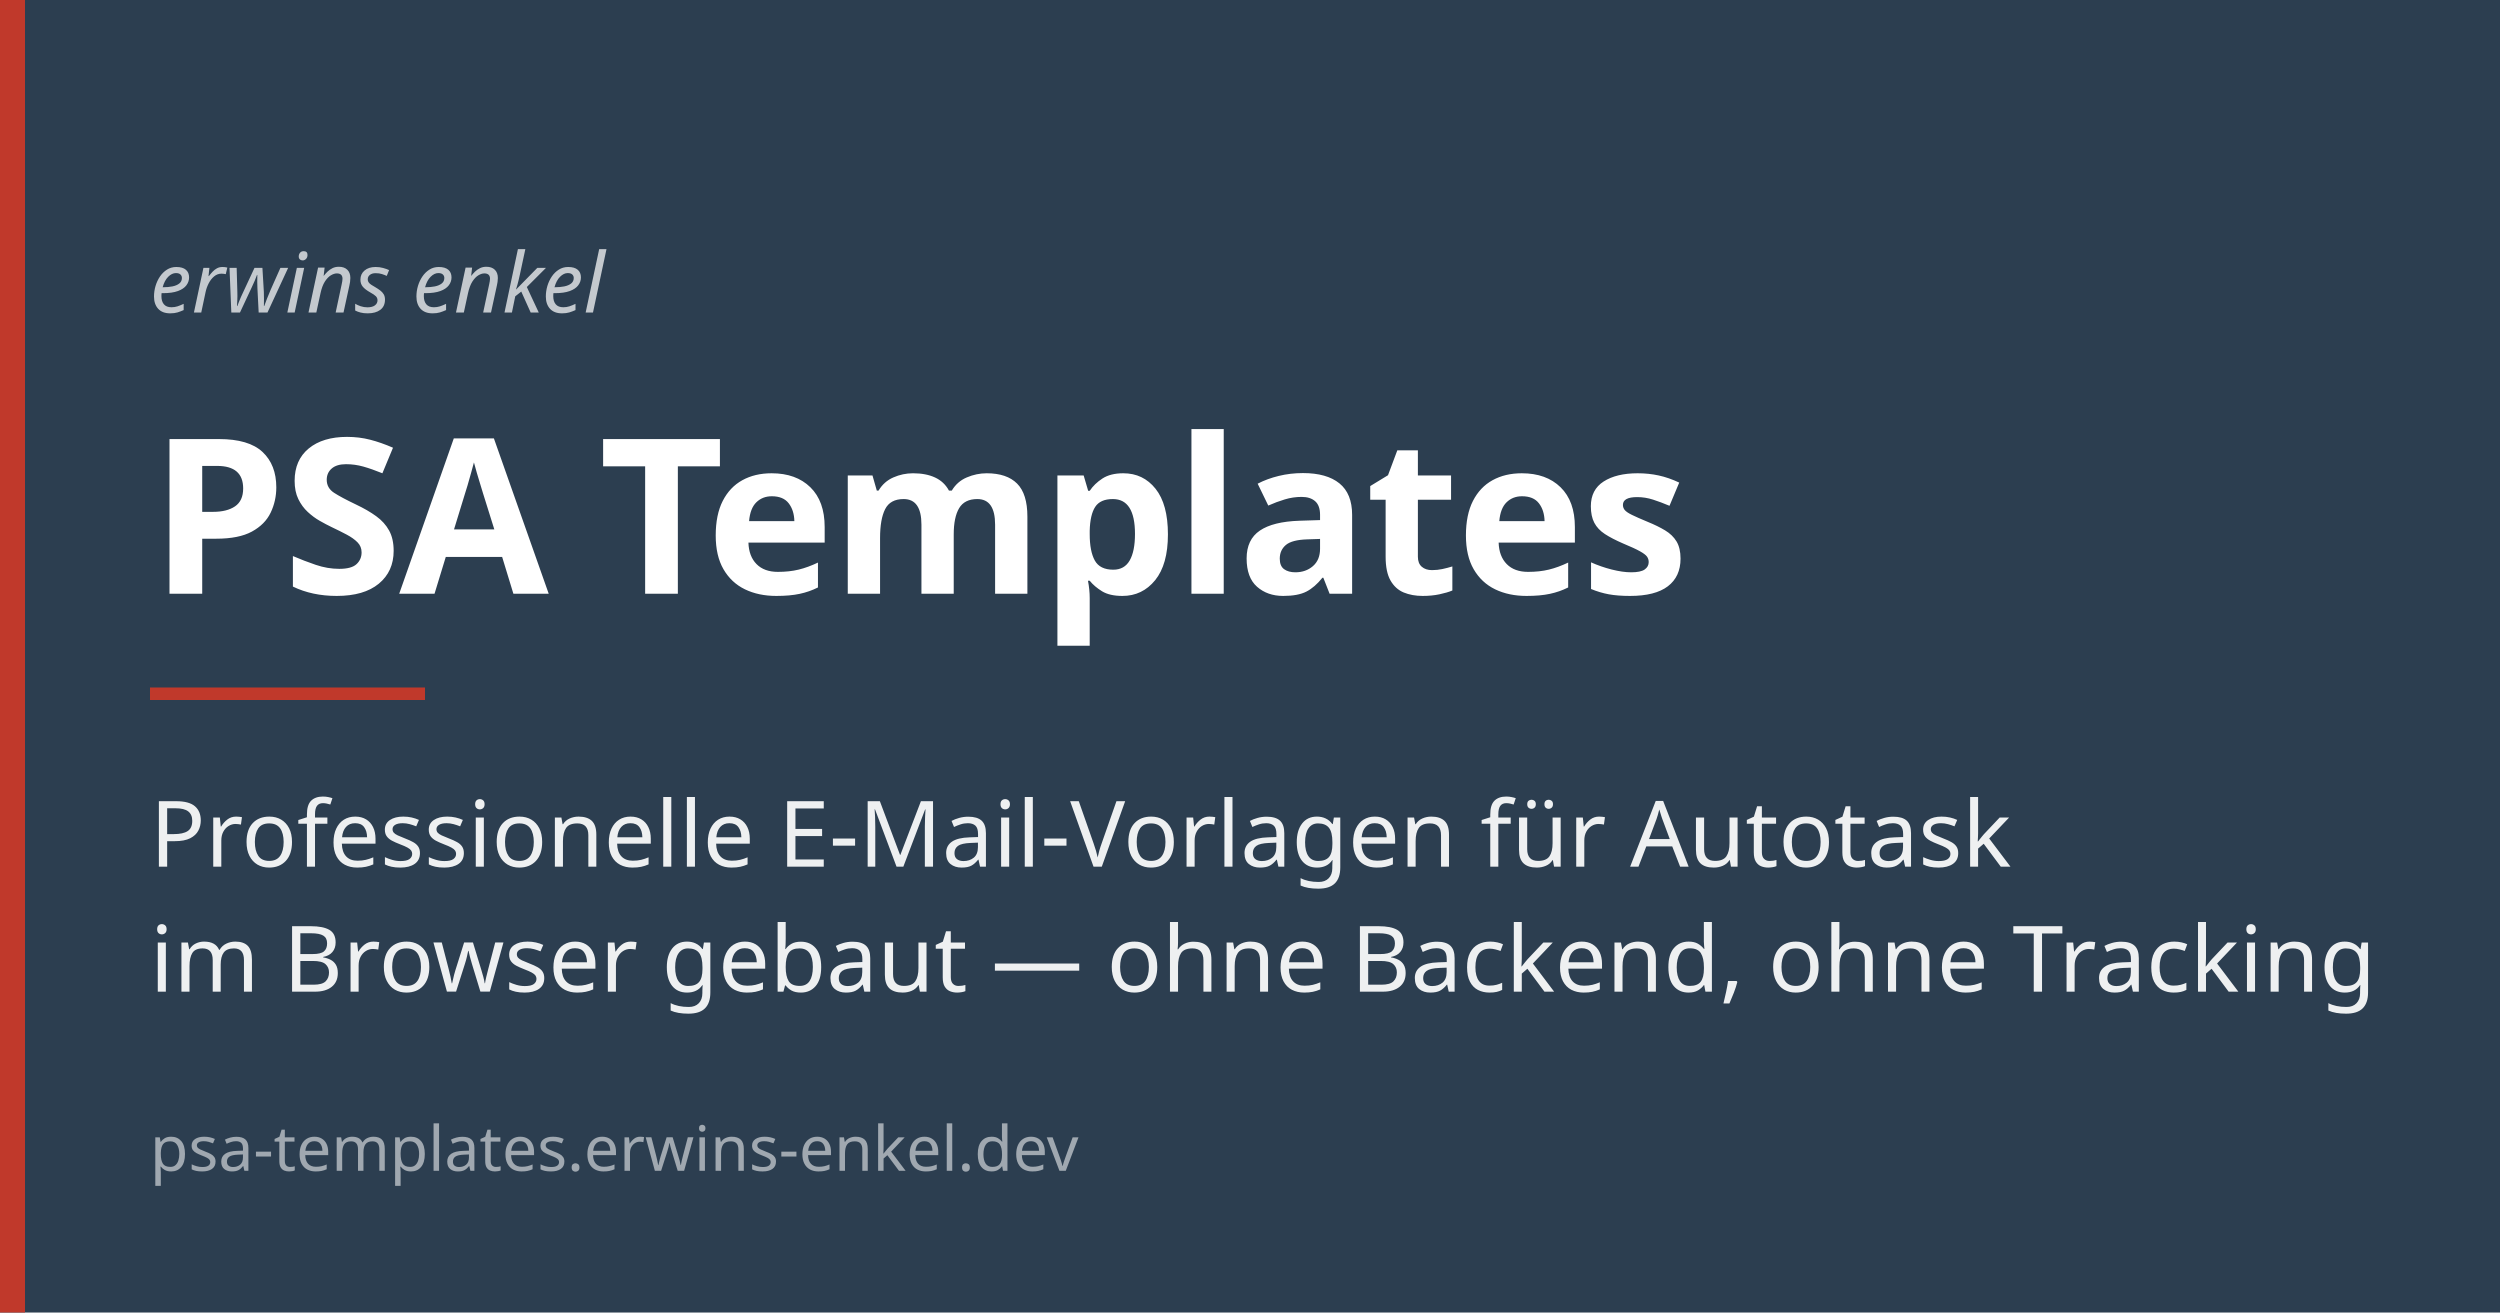
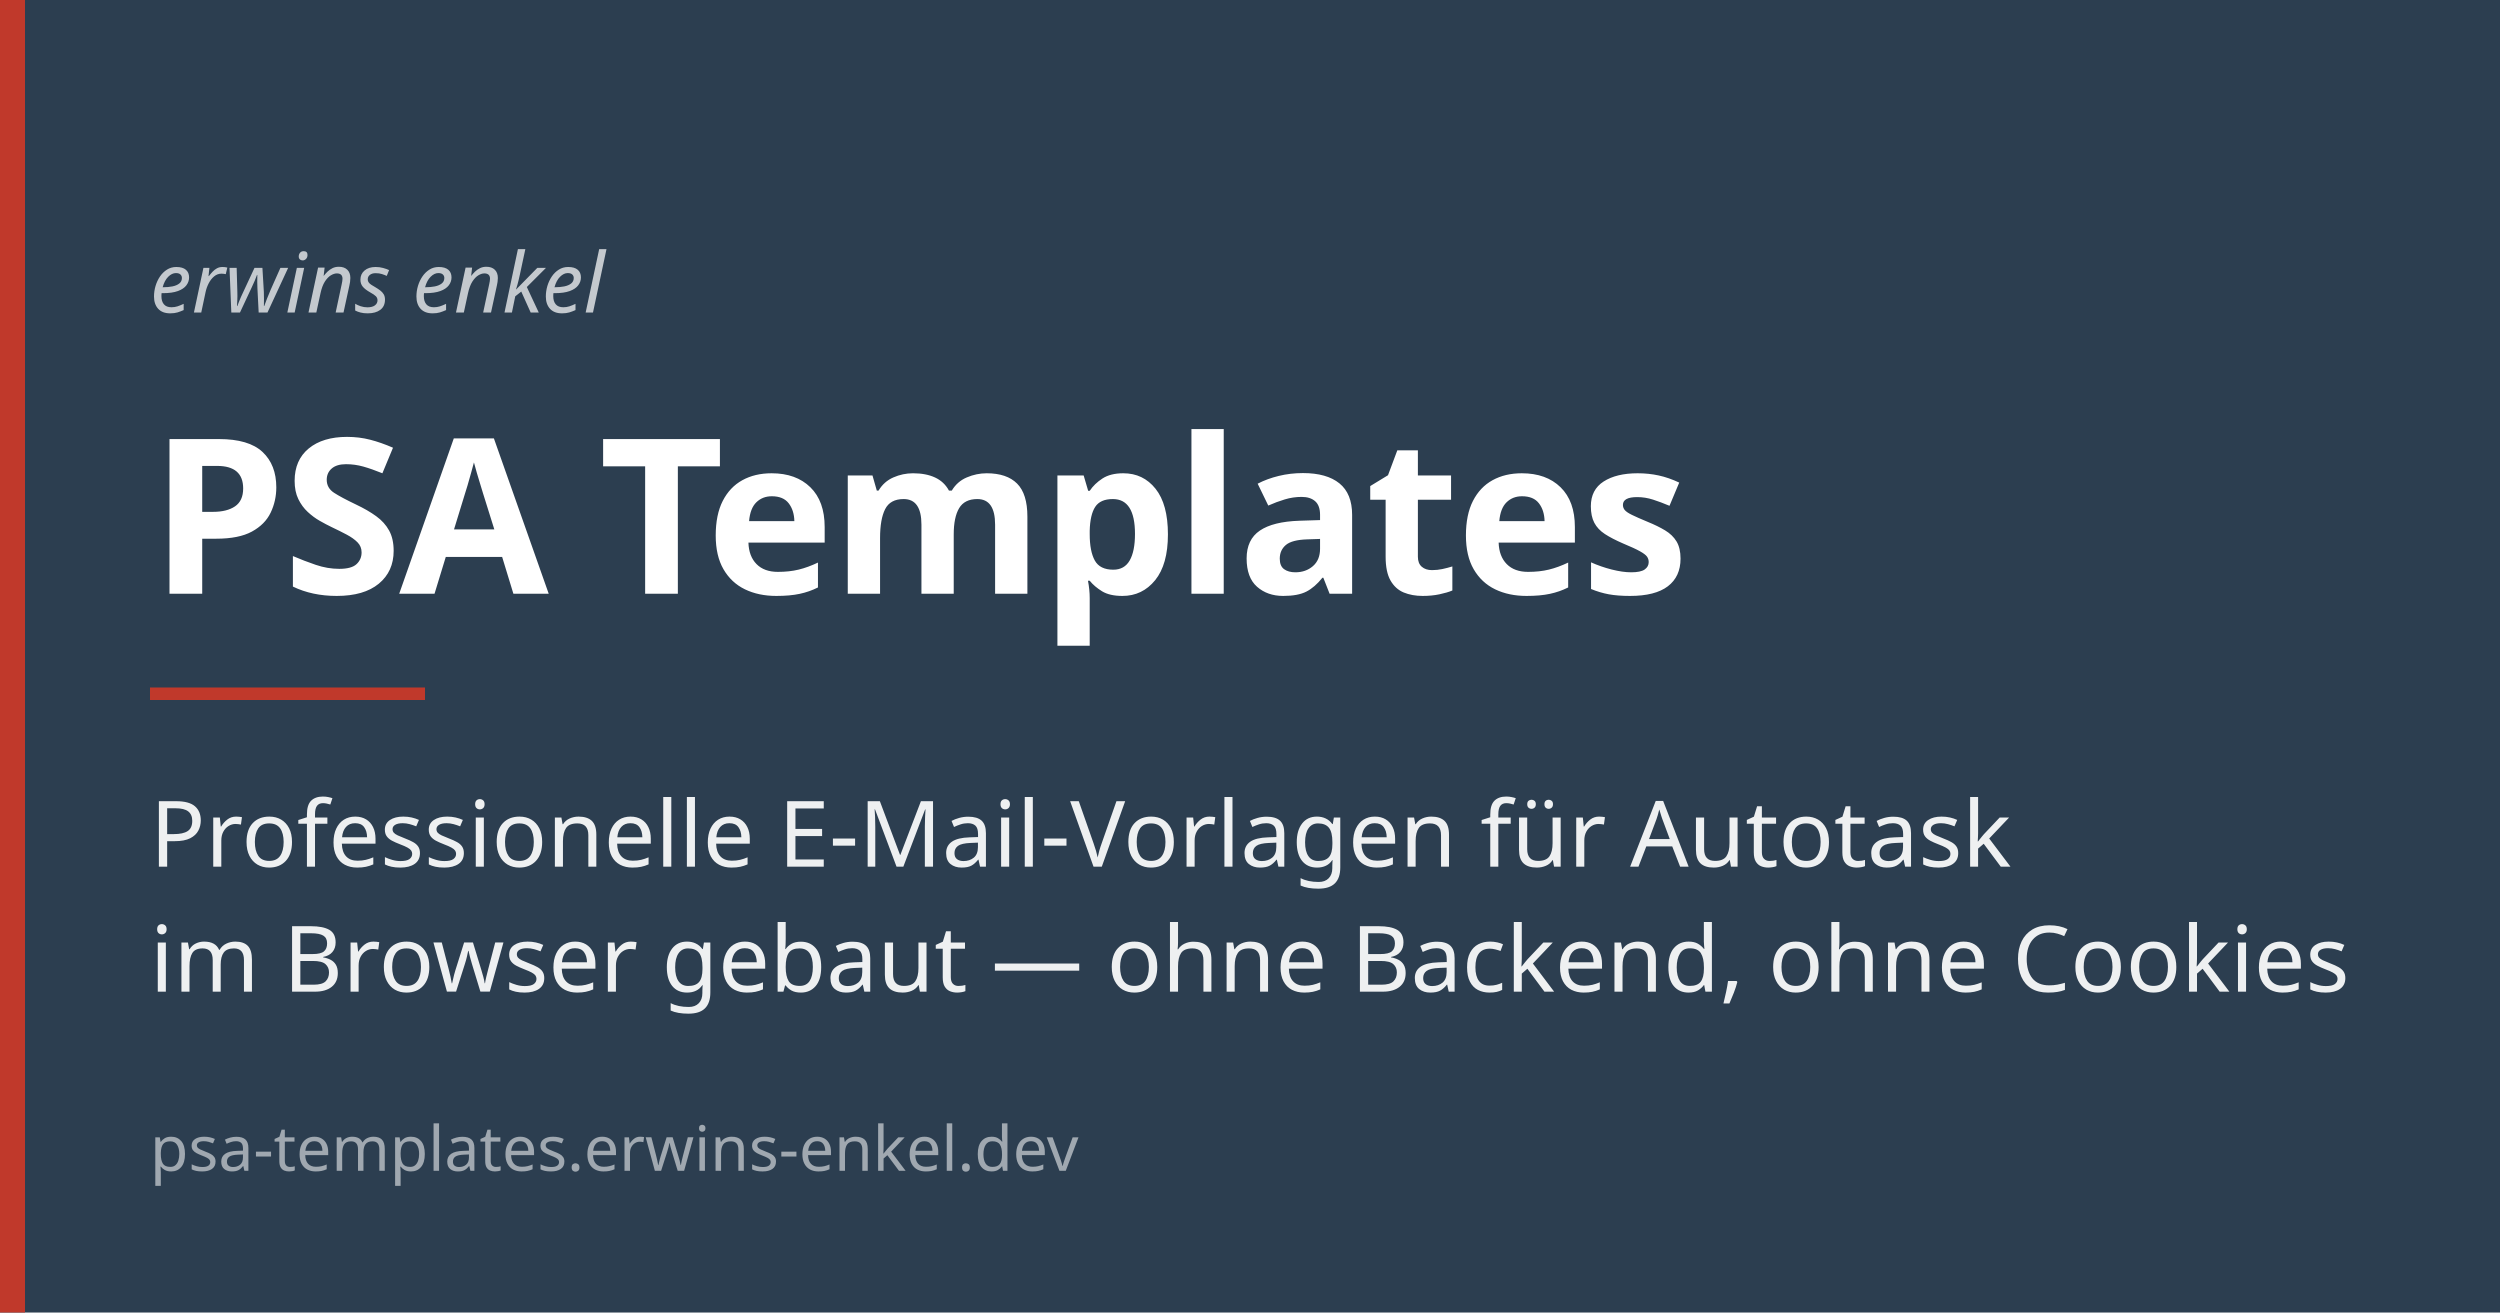
<svg xmlns="http://www.w3.org/2000/svg" width="1200" height="630" viewBox="0 0 1200 630">
  <rect width="1200" height="630" fill="#2c3e50" />
  <rect x="0" y="0" width="12" height="630" fill="#c0392b" />
  <g font-family="sans-serif">
    <text x="72" y="150" font-size="40" font-style="italic" font-weight="400" fill="#ffffff" opacity="0.72">erwins enkel</text>
    <text x="72" y="285" font-size="104" font-weight="700" fill="#ffffff" letter-spacing="-1.5">PSA Templates</text>
    <rect x="72" y="330" width="132" height="6" fill="#c0392b" />
    <text x="72" y="416" font-size="44" font-weight="400" fill="#ffffff" opacity="0.92">
      Professionelle E-Mail-Vorlagen für Autotask
    </text>
    <text x="72" y="476" font-size="44" font-weight="400" fill="#ffffff" opacity="0.92">
-       im Browser gebaut — ohne Backend, ohne Tracking
+       im Browser gebaut — ohne Backend, ohne Cookies
    </text>
    <text x="72" y="562" font-size="30" font-weight="500" fill="#ffffff" opacity="0.55">
      psa-templates.erwins-enkel.dev
    </text>
  </g>
</svg>
